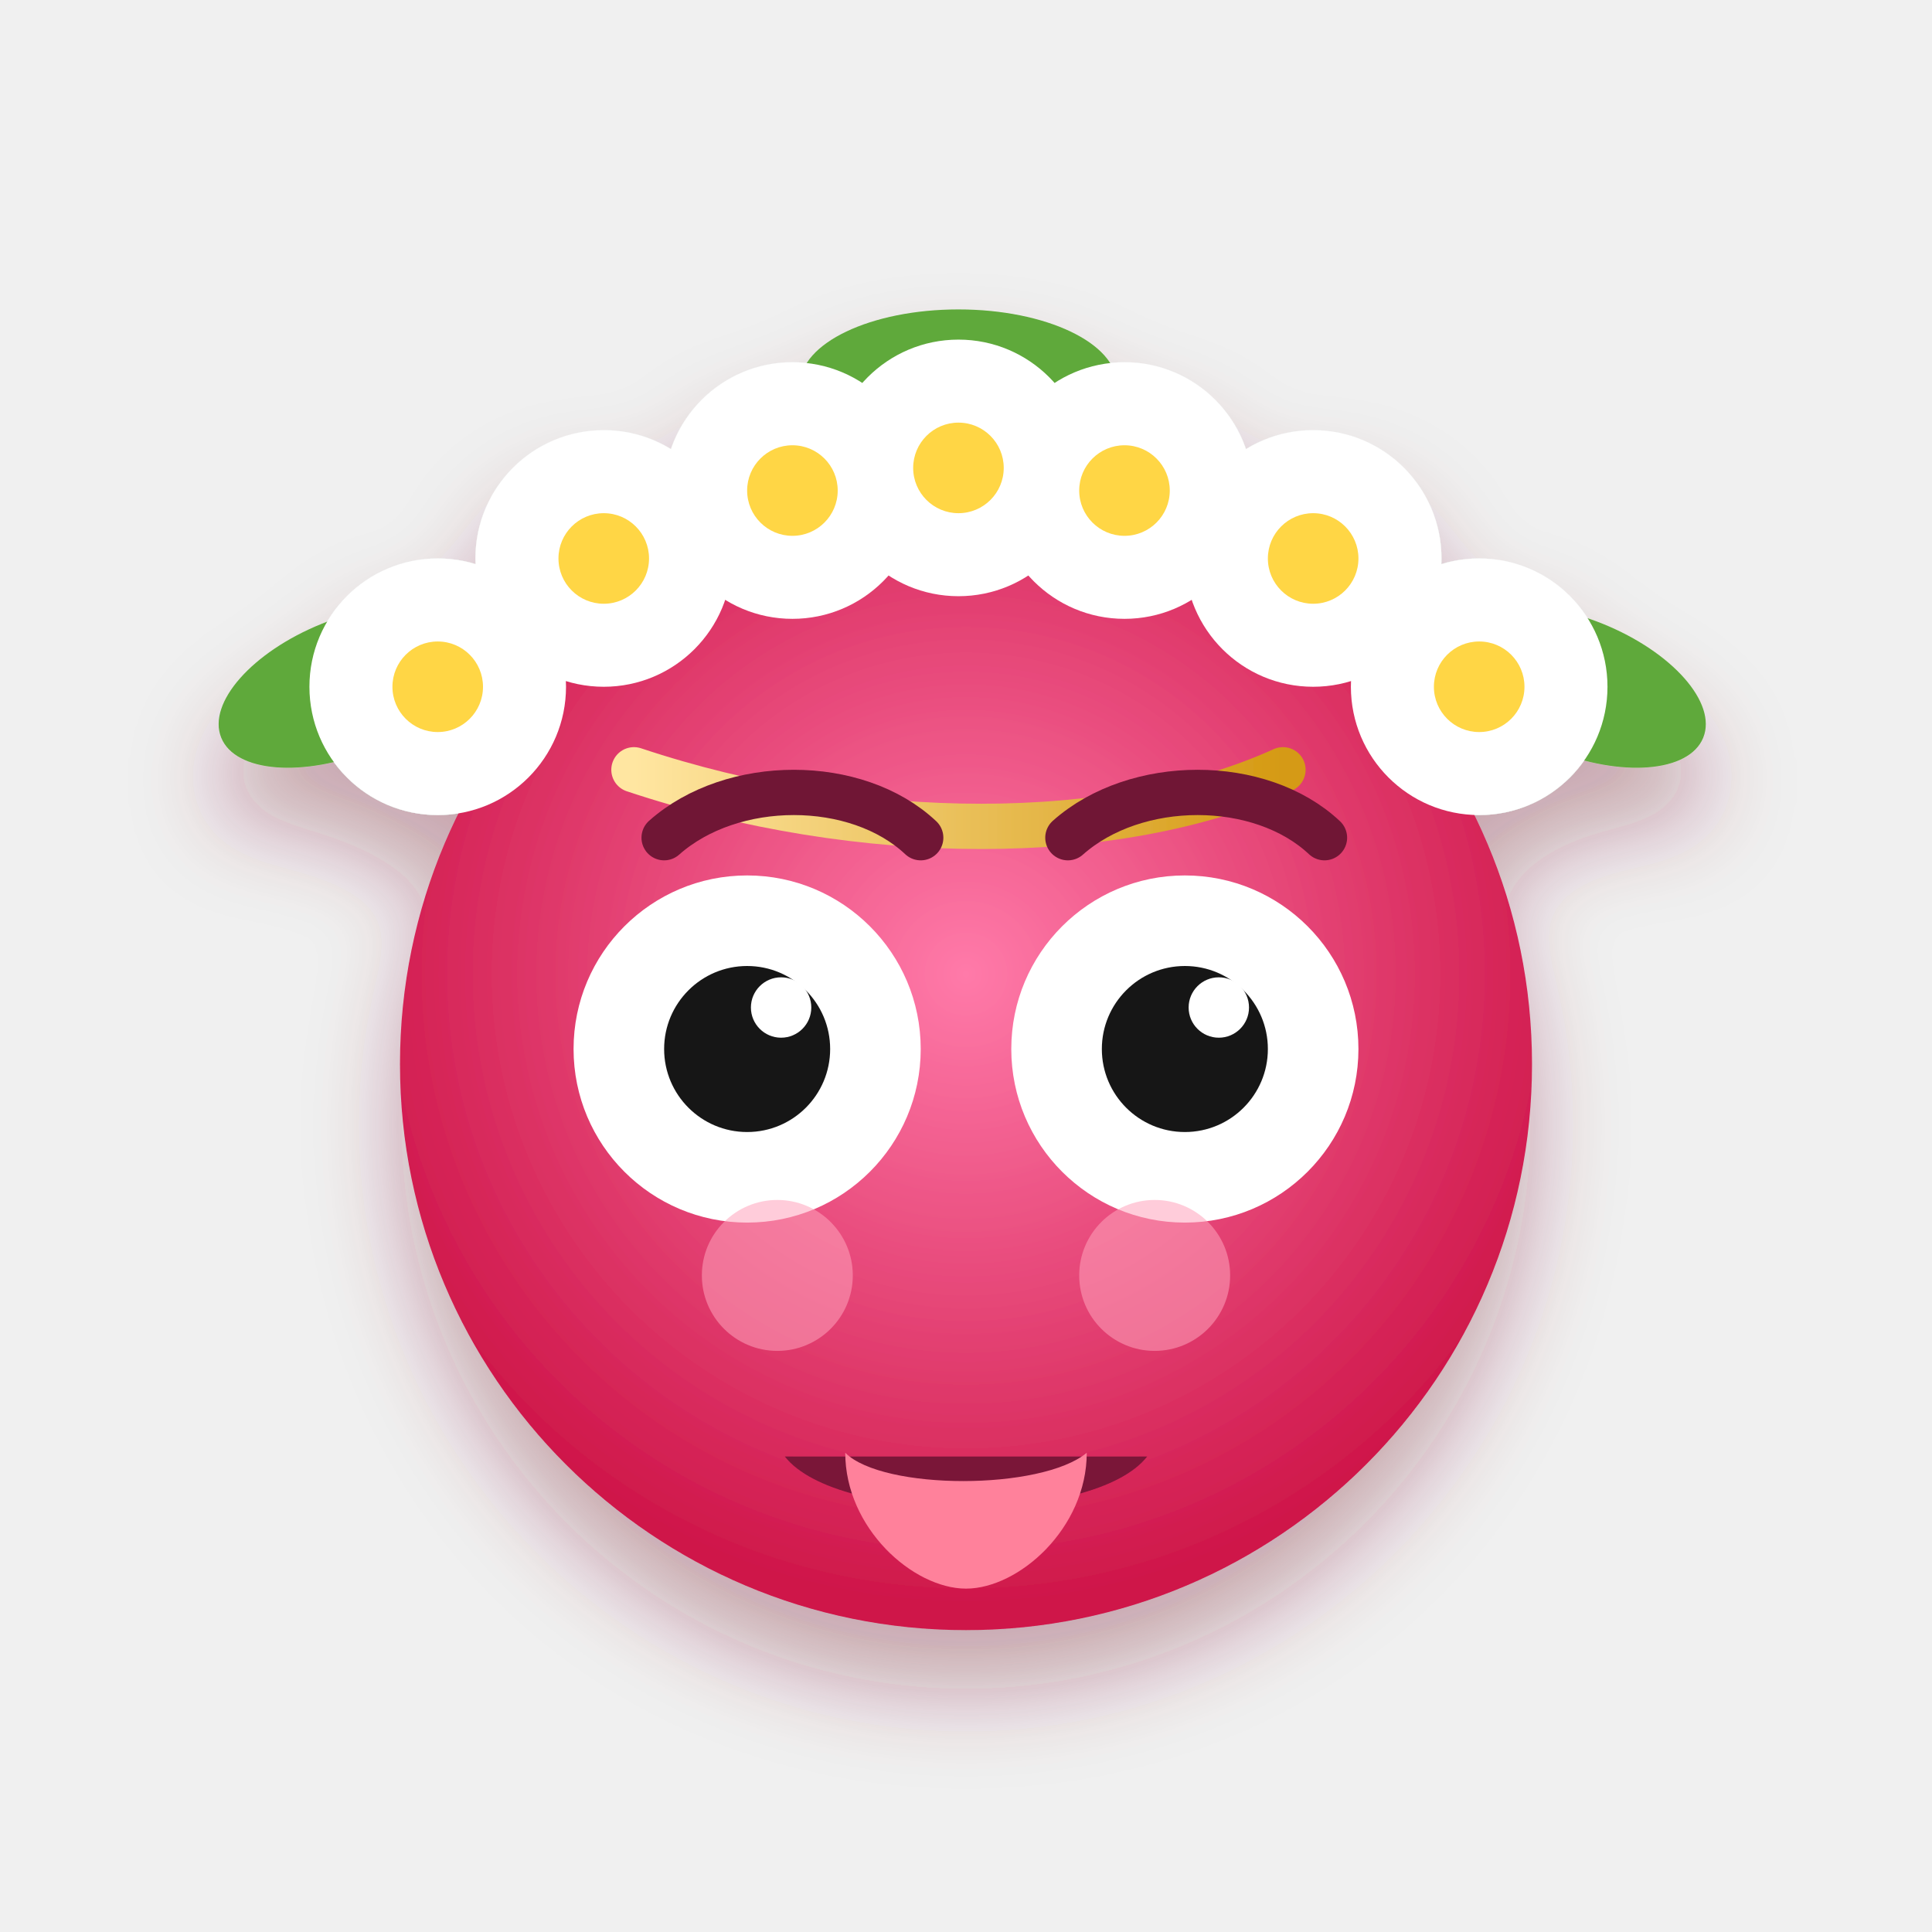
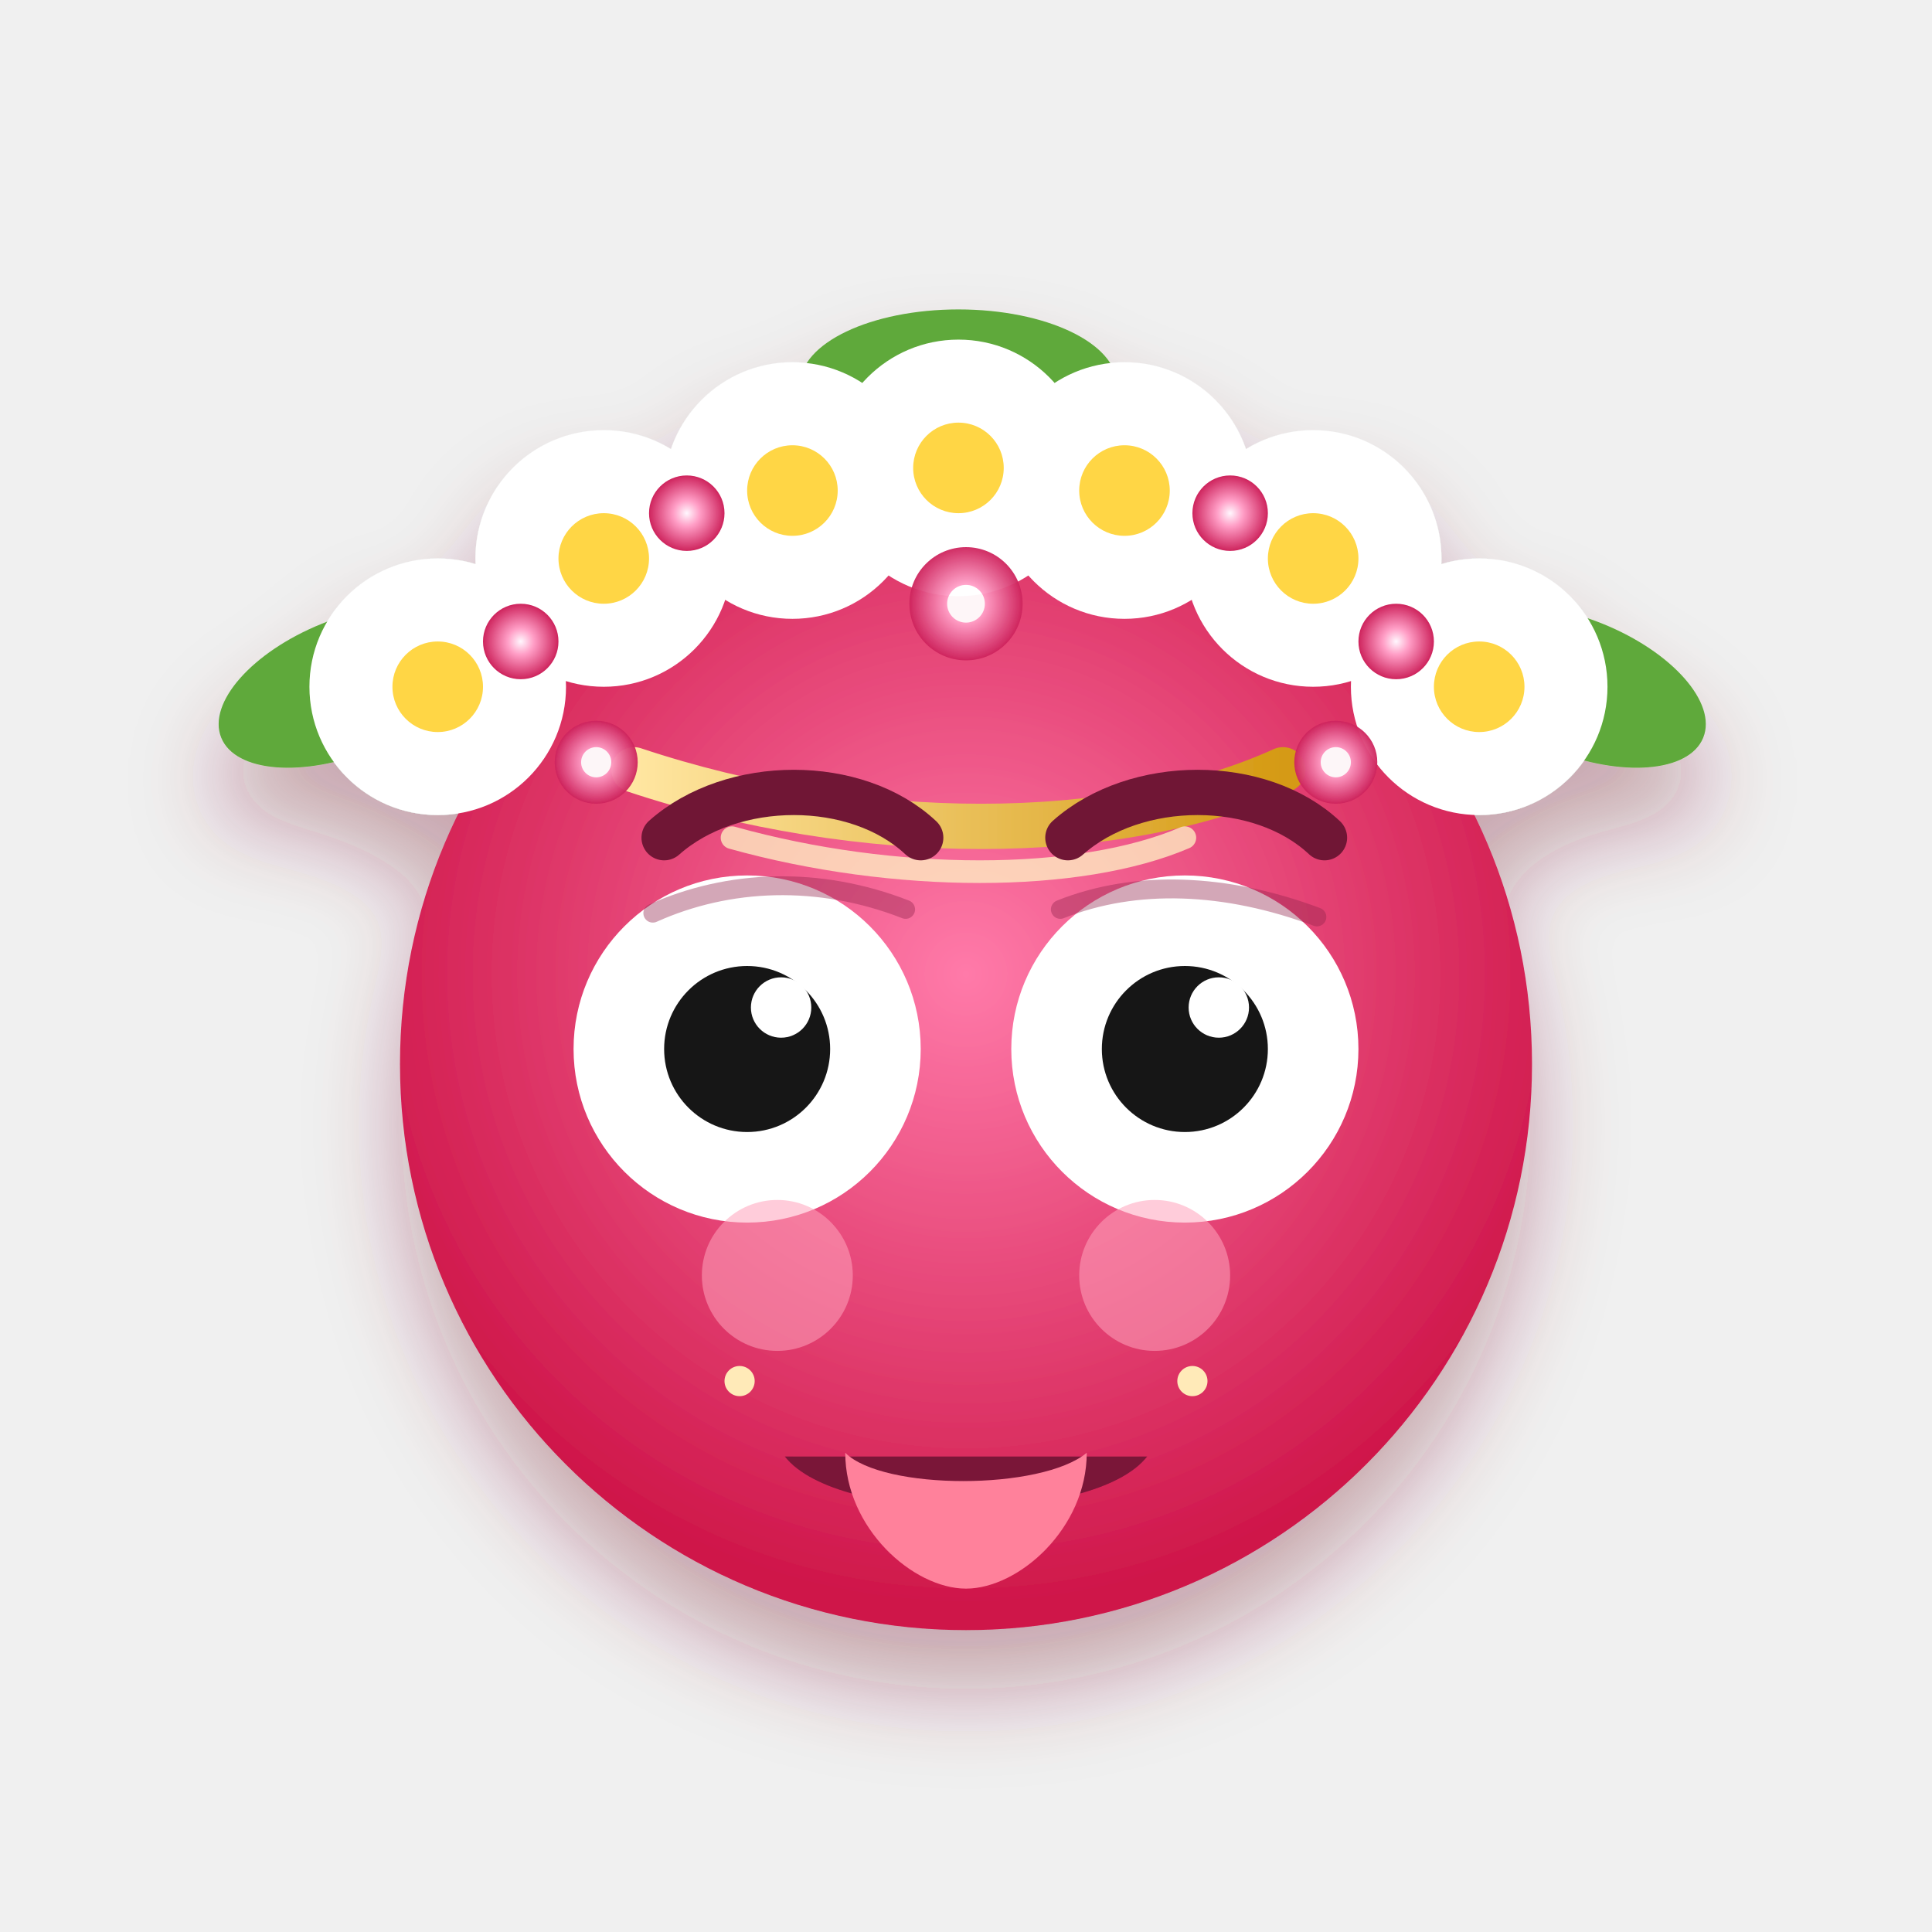
<svg xmlns="http://www.w3.org/2000/svg" viewBox="0 0 512 512">
  <defs>
    <radialGradient id="skin2" cx="50%" cy="42%" r="56%">
      <stop offset="0%" stop-color="#ff7aa9" />
      <stop offset="100%" stop-color="#cf174a" />
    </radialGradient>
    <linearGradient id="gold2" x1="0" x2="1">
      <stop offset="0%" stop-color="#ffe6a1" />
      <stop offset="100%" stop-color="#d59a13" />
    </linearGradient>
+     <radialGradient id="ruby2" cx="50%" cy="50%" r="50%">
+       <stop offset="0%" stop-color="#fff7fe" />
+       <stop offset="35%" stop-color="#ff9ec6" />
+       <stop offset="100%" stop-color="#ce245d" />
+     </radialGradient>
    <filter id="shadow2" x="-20%" y="-20%" width="140%" height="140%">
      <feDropShadow dx="0" dy="16" stdDeviation="12" flood-color="#7b1733" flood-opacity=".35" />
    </filter>
  </defs>
  <g filter="url(#shadow2)">
    <circle cx="256" cy="282" r="150" fill="url(#skin2)" />
+     <path d="M130 178c35-25 82-42 126-42s93 17 126 42" fill="none" stroke="#fff2f7" stroke-width="16" stroke-linecap="round" opacity=".3" />
    <g transform="translate(56 84)">
      <g fill="#5ea93a">
        <ellipse cx="36" cy="98" rx="36" ry="18" transform="rotate(-22 36 98)" />
        <ellipse cx="362" cy="98" rx="36" ry="18" transform="rotate(22 362 98)" />
        <ellipse cx="198" cy="18" rx="42" ry="20" />
      </g>
      <g fill="#fff">
        <circle cx="60" cy="98" r="34" />
        <circle cx="104" cy="64" r="34" />
        <circle cx="154" cy="46" r="34" />
        <circle cx="198" cy="40" r="34" />
        <circle cx="242" cy="46" r="34" />
        <circle cx="292" cy="64" r="34" />
        <circle cx="336" cy="98" r="34" />
      </g>
      <g fill="#ffd644">
        <circle cx="60" cy="98" r="12" />
        <circle cx="104" cy="64" r="12" />
        <circle cx="154" cy="46" r="12" />
        <circle cx="198" cy="40" r="12" />
        <circle cx="242" cy="46" r="12" />
        <circle cx="292" cy="64" r="12" />
        <circle cx="336" cy="98" r="12" />
      </g>
+       <g fill="url(#ruby2)">
+         <circle cx="82" cy="86" r="10" />
+         <circle cx="126" cy="52" r="10" />
+         <circle cx="270" cy="52" r="10" />
+         <circle cx="314" cy="86" r="10" />
+       </g>
      <path d="M112 120c60 20 128 20 172 0" fill="none" stroke="url(#gold2)" stroke-width="12" stroke-linecap="round" />
+       <path d="M138 138c43 12 92 12 120 0" fill="none" stroke="#fff4c4" stroke-width="6" stroke-linecap="round" opacity=".75" />
+     </g>
+     <g opacity=".95">
+       <circle cx="158" cy="202" r="11" fill="url(#ruby2)" />
+       <circle cx="354" cy="202" r="11" fill="url(#ruby2)" />
+       <circle cx="256" cy="160" r="15" fill="url(#ruby2)" />
+       <circle cx="158" cy="202" r="4" fill="#fff" />
+       <circle cx="354" cy="202" r="4" fill="#fff" />
+       <circle cx="256" cy="160" r="5" fill="#fff" />
    </g>
    <g>
      <circle cx="198" cy="278" r="46" fill="#fff" />
      <circle cx="314" cy="278" r="46" fill="#fff" />
      <circle cx="198" cy="278" r="22" fill="#171717" />
      <circle cx="314" cy="278" r="22" fill="#171717" />
      <circle cx="207" cy="267" r="8" fill="#fff" />
      <circle cx="323" cy="267" r="8" fill="#fff" />
    </g>
    <path d="M176 222c18-16 51-16 68 0" fill="none" stroke="#6f1735" stroke-width="12" stroke-linecap="round" />
    <path d="M283 222c18-16 51-16 68 0" fill="none" stroke="#6f1735" stroke-width="12" stroke-linecap="round" />
+     <path d="M173 242c20-9 44-10 67-1" fill="none" stroke="#90244c" stroke-width="5" stroke-linecap="round" opacity=".4" />
+     <path d="M281 241c20-8 44-7 68 2" fill="none" stroke="#90244c" stroke-width="5" stroke-linecap="round" opacity=".4" />
    <circle cx="206" cy="338" r="20" fill="#ffa3bb" opacity=".55" />
    <circle cx="306" cy="338" r="20" fill="#ffa3bb" opacity=".55" />
    <path d="M208 386c14 18 82 18 96 0" fill="#7a1539" />
    <path d="M224 385c10 10 52 10 64 0 0 20-18 36-32 36s-32-16-32-36z" fill="#ff819b" />
+     <g fill="#ffeab8">
+       <circle cx="196" cy="366" r="4" />
+       <circle cx="316" cy="366" r="4" />
+     </g>
  </g>
</svg>
